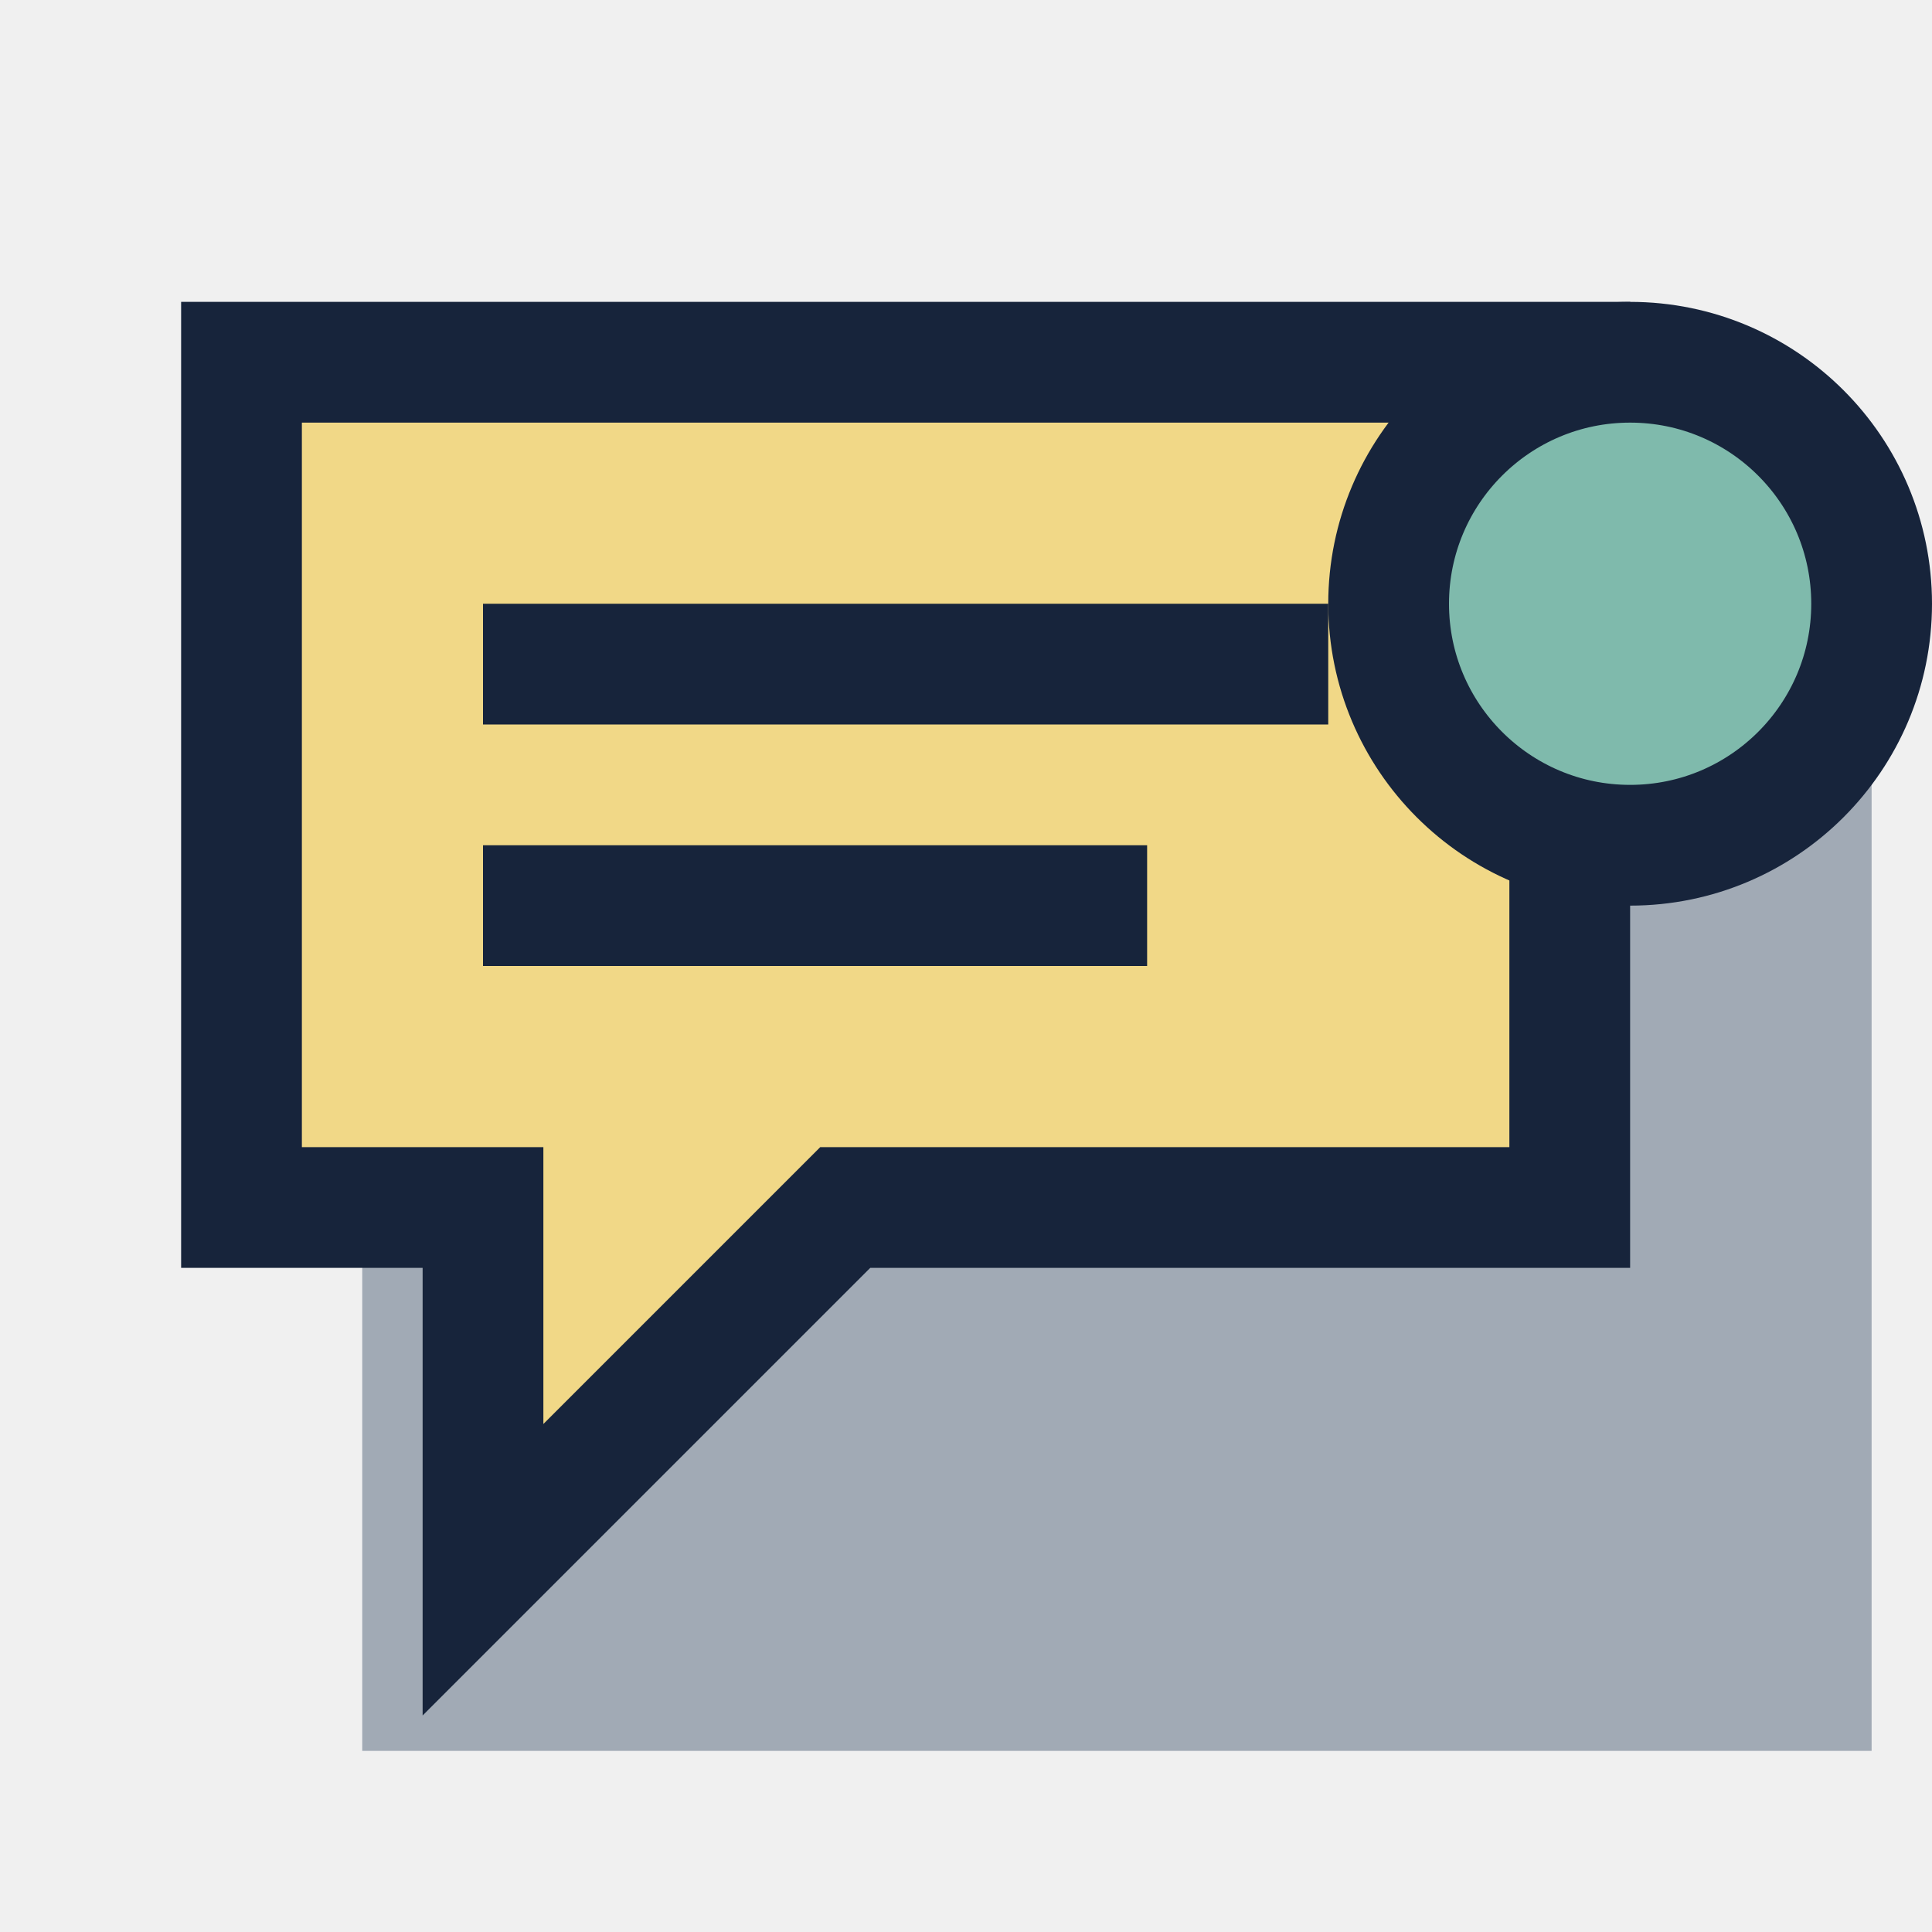
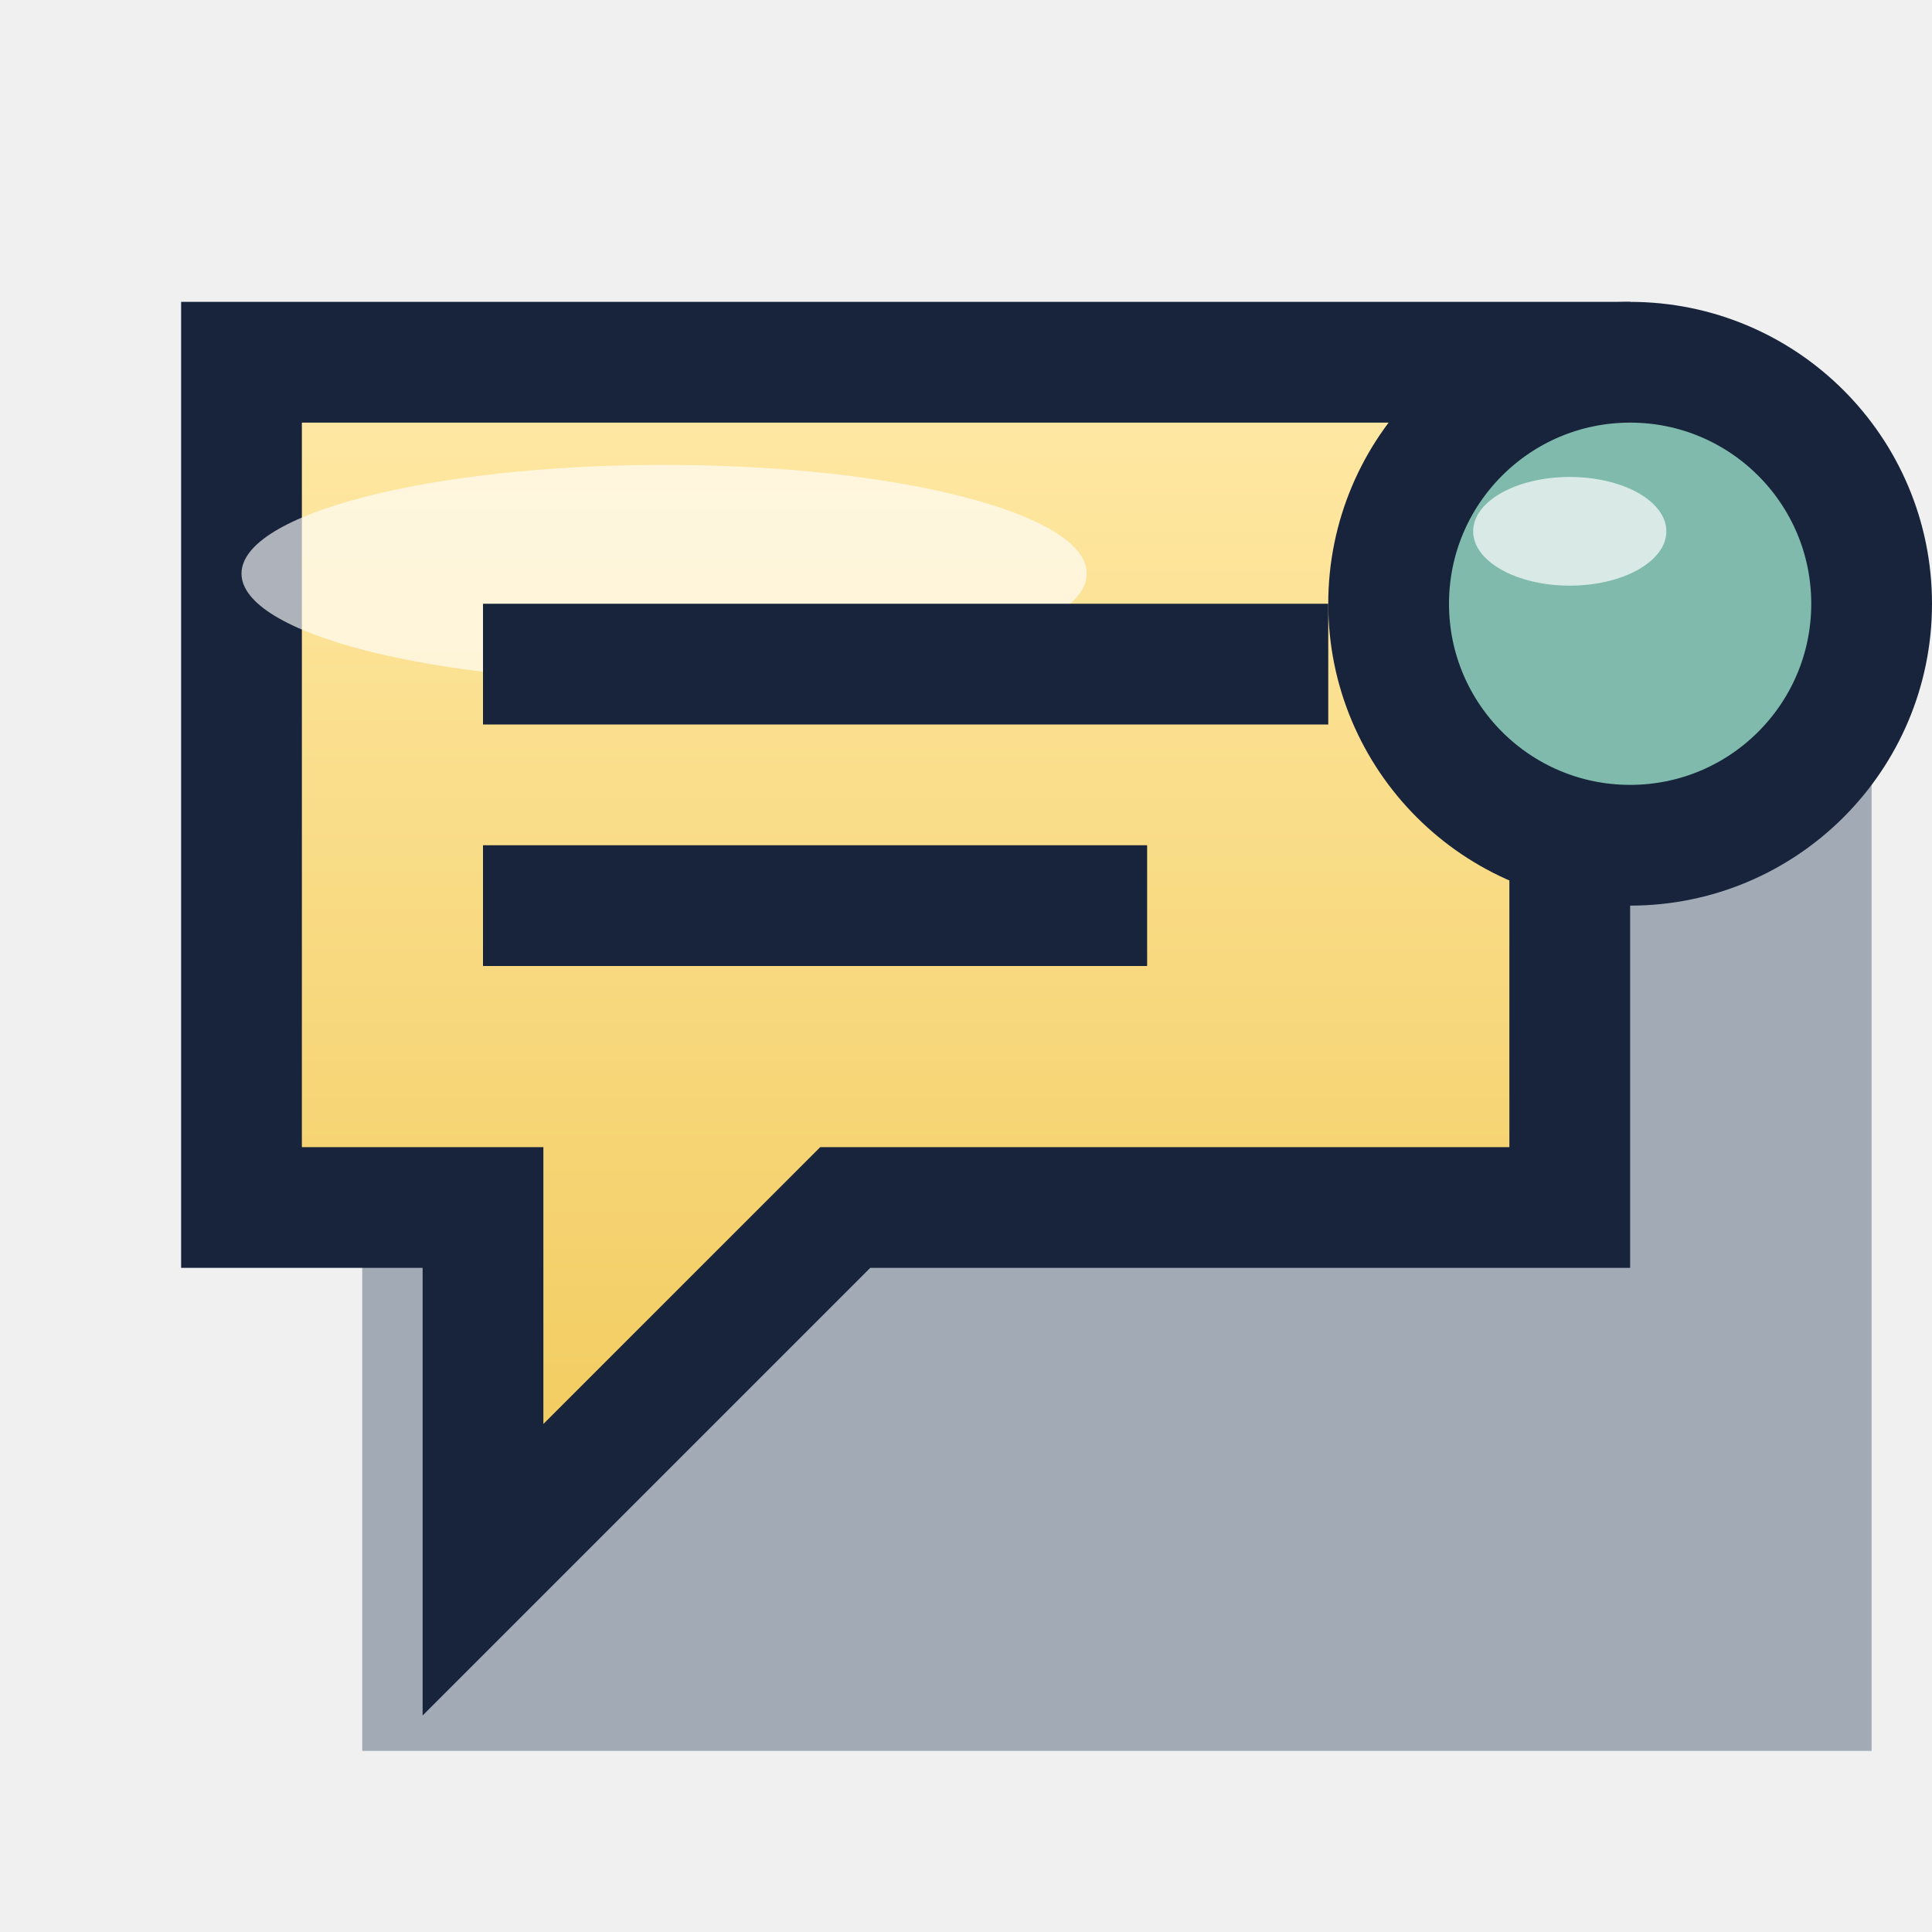
<svg xmlns="http://www.w3.org/2000/svg" viewBox="0 0 32 32">
+   <defs>
+     <linearGradient id="bub" x1="0" y1="0" x2="0" y2="1">
+       <stop offset="0" stop-color="#ffe9a6" />
+       <stop offset="1" stop-color="#f1c959" />
+     </linearGradient>
+   </defs>
  <rect x="6" y="9" width="25" height="20" fill="#0f2849" opacity=".35" />
-   <path d="M4 6h22v14H14l-6 6v-6H4z" fill="#f1d887" stroke="#17243b" stroke-width="2" />
+   <path d="M4 6h22v14H14l-6 6v-6H4z" fill="url(#bub)" stroke="#17243b" stroke-width="2" />
+   <ellipse cx="11" cy="9.5" rx="7" ry="1.8" fill="#ffffff" opacity=".65" />
  <path d="M8 11h14 M8 15h11" stroke="#17243b" stroke-width="2" />
  <circle cx="27" cy="10" r="4" fill="#7fbaac" stroke="#17243b" stroke-width="2" />
+   <ellipse cx="26" cy="8.8" rx="1.6" ry=".9" fill="#ffffff" opacity=".7" />
</svg>
